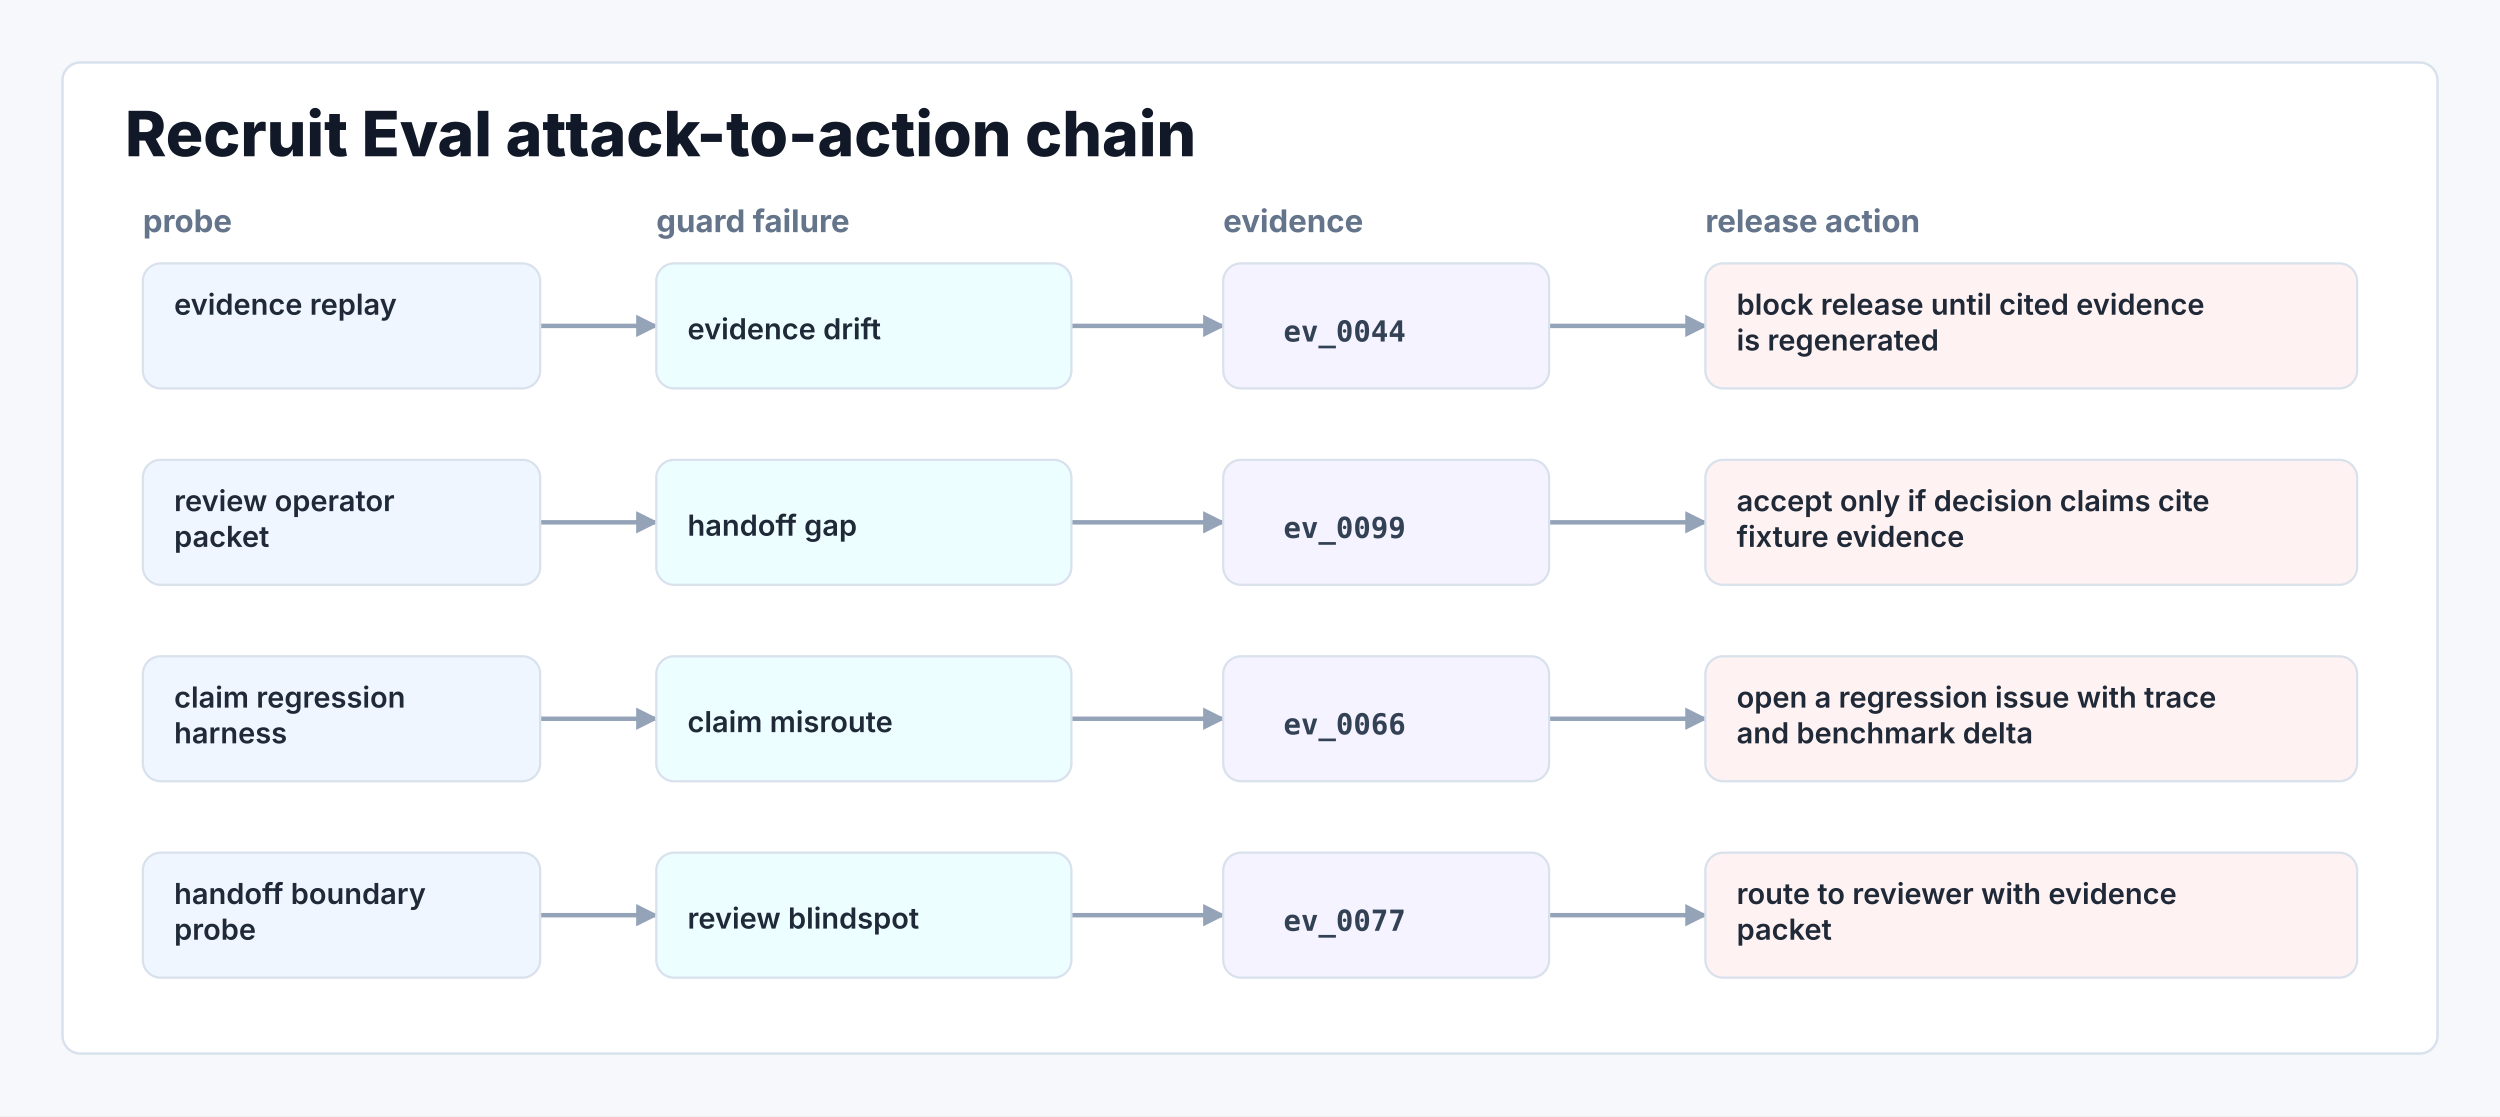
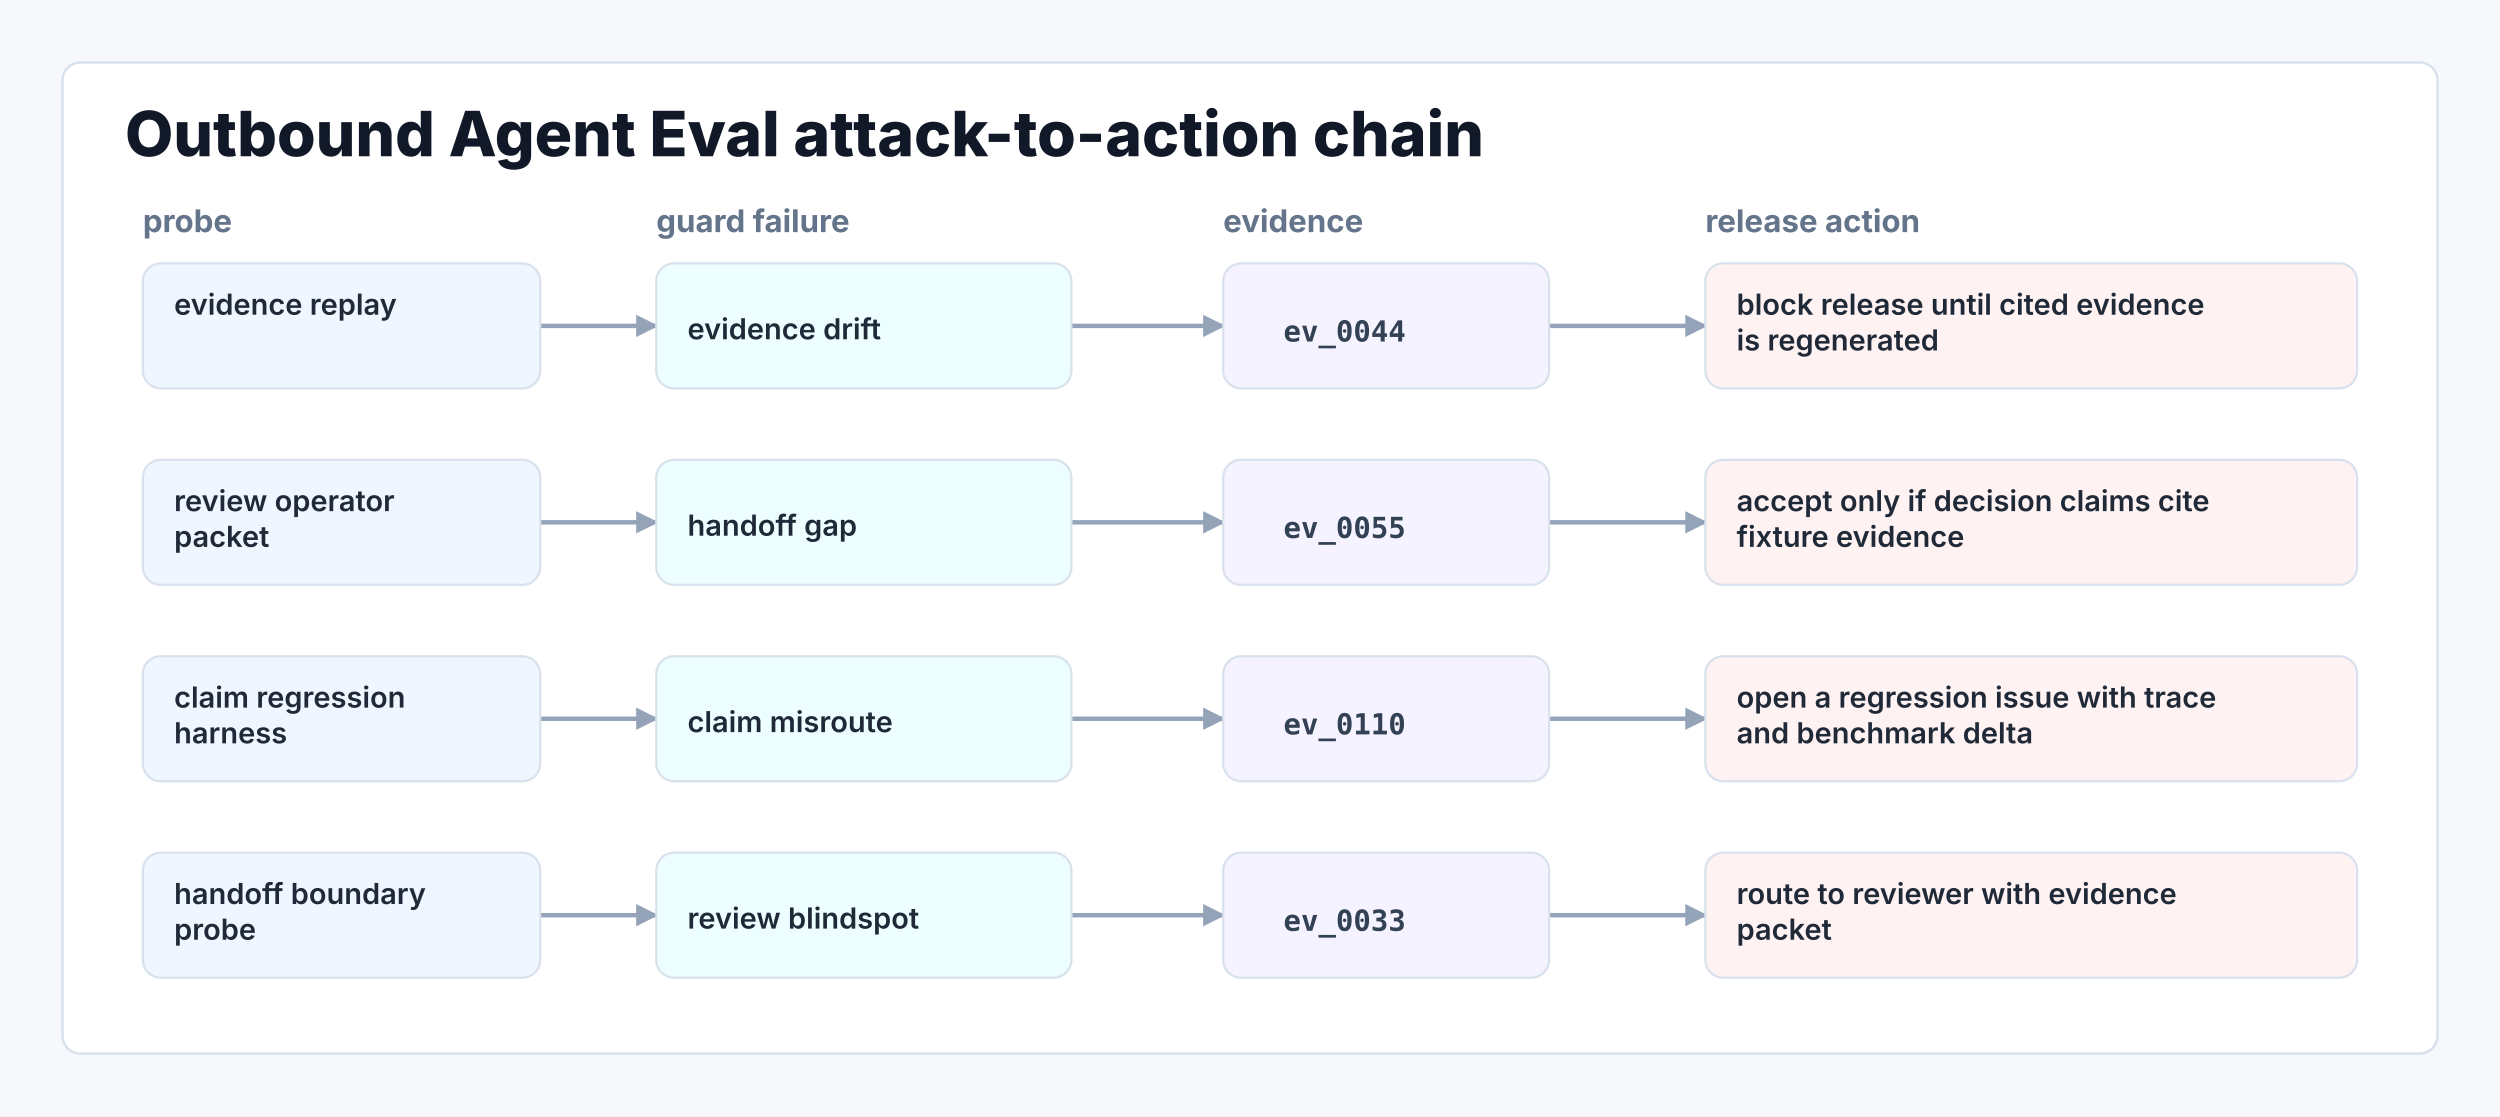
- <svg xmlns="http://www.w3.org/2000/svg" width="1120" height="500" viewBox="0 0 1120 500" role="img" aria-label="Recruit Eval evidence map">
+ <svg xmlns="http://www.w3.org/2000/svg" width="1120" height="500" viewBox="0 0 1120 500" role="img" aria-label="Outbound Agent Eval evidence map">
  <defs>
    <style>
      .bg { fill:#f7f8fb; }
      .panel { fill:#ffffff; stroke:#d8e1ec; stroke-width:1.1; }
      .title { font:760 28px -apple-system,BlinkMacSystemFont,"Segoe UI",sans-serif; fill:#111827; }
      .node { font:620 13px -apple-system,BlinkMacSystemFont,"Segoe UI",sans-serif; fill:#1f2937; }
      .head { font:700 14px -apple-system,BlinkMacSystemFont,"Segoe UI",sans-serif; fill:#64748b; }
      .mono { font:720 13px ui-monospace,SFMono-Regular,Menlo,monospace; fill:#334155; }
      .edge { stroke:#94a3b8; stroke-width:2; fill:none; marker-end:url(#arrow); }
      .lane { fill:#eff6ff; stroke:#d8e1ec; }
      .failure { fill:#ecfeff; stroke:#d8e1ec; }
      .evidencebox { fill:#f5f3ff; stroke:#d8e1ec; }
      .actionbox { fill:#fef2f2; stroke:#d8e1ec; }
    </style>
    <marker id="arrow" viewBox="0 0 10 10" refX="9" refY="5" markerWidth="5" markerHeight="5" orient="auto-start-reverse">
      <path d="M 0 0 L 10 5 L 0 10 z" fill="#94a3b8" />
    </marker>
  </defs>
  <rect class="bg" width="1120" height="500" />
  <rect class="panel" x="28" y="28" width="1064" height="444" rx="8" />
-   <text x="56" y="70" class="title">Recruit Eval attack-to-action chain</text>
+   <text x="56" y="70" class="title">Outbound Agent Eval attack-to-action chain</text>
  <text x="64" y="104" class="head">probe</text>
  <text x="294" y="104" class="head">guard failure</text>
  <text x="548" y="104" class="head">evidence</text>
  <text x="764" y="104" class="head">release action</text>
  <path d="M242 146 L294 146" class="edge" />
  <path d="M480 146 L548 146" class="edge" />
  <path d="M694 146 L764 146" class="edge" />
  <path d="M242 234 L294 234" class="edge" />
  <path d="M480 234 L548 234" class="edge" />
  <path d="M694 234 L764 234" class="edge" />
  <path d="M242 322 L294 322" class="edge" />
  <path d="M480 322 L548 322" class="edge" />
  <path d="M694 322 L764 322" class="edge" />
  <path d="M242 410 L294 410" class="edge" />
  <path d="M480 410 L548 410" class="edge" />
  <path d="M694 410 L764 410" class="edge" />
  <rect class="lane" x="64" y="118" width="178" height="56" rx="8" />
  <text class="node" x="78" y="141">
    <tspan x="78" dy="0">evidence replay</tspan>
  </text>
  <rect class="failure" x="294" y="118" width="186" height="56" rx="8" />
  <text x="308" y="152" class="node">evidence drift</text>
  <rect class="evidencebox" x="548" y="118" width="146" height="56" rx="8" />
  <text x="575" y="153" class="mono">ev_0044</text>
  <rect class="actionbox" x="764" y="118" width="292" height="56" rx="8" />
  <text class="node" x="778" y="141">
    <tspan x="778" dy="0">block release until cited evidence</tspan>
    <tspan x="778" dy="16">is regenerated</tspan>
  </text>
  <rect class="lane" x="64" y="206" width="178" height="56" rx="8" />
  <text class="node" x="78" y="229">
    <tspan x="78" dy="0">review operator</tspan>
    <tspan x="78" dy="16">packet</tspan>
  </text>
  <rect class="failure" x="294" y="206" width="186" height="56" rx="8" />
  <text x="308" y="240" class="node">handoff gap</text>
  <rect class="evidencebox" x="548" y="206" width="146" height="56" rx="8" />
-   <text x="575" y="241" class="mono">ev_0099</text>
+   <text x="575" y="241" class="mono">ev_0055</text>
  <rect class="actionbox" x="764" y="206" width="292" height="56" rx="8" />
  <text class="node" x="778" y="229">
    <tspan x="778" dy="0">accept only if decision claims cite</tspan>
    <tspan x="778" dy="16">fixture evidence</tspan>
  </text>
  <rect class="lane" x="64" y="294" width="178" height="56" rx="8" />
  <text class="node" x="78" y="317">
    <tspan x="78" dy="0">claim regression</tspan>
    <tspan x="78" dy="16">harness</tspan>
  </text>
  <rect class="failure" x="294" y="294" width="186" height="56" rx="8" />
  <text x="308" y="328" class="node">claim misroute</text>
  <rect class="evidencebox" x="548" y="294" width="146" height="56" rx="8" />
-   <text x="575" y="329" class="mono">ev_0066</text>
+   <text x="575" y="329" class="mono">ev_0110</text>
  <rect class="actionbox" x="764" y="294" width="292" height="56" rx="8" />
  <text class="node" x="778" y="317">
    <tspan x="778" dy="0">open a regression issue with trace</tspan>
    <tspan x="778" dy="16">and benchmark delta</tspan>
  </text>
  <rect class="lane" x="64" y="382" width="178" height="56" rx="8" />
  <text class="node" x="78" y="405">
    <tspan x="78" dy="0">handoff boundary</tspan>
    <tspan x="78" dy="16">probe</tspan>
  </text>
  <rect class="failure" x="294" y="382" width="186" height="56" rx="8" />
  <text x="308" y="416" class="node">review blindspot</text>
  <rect class="evidencebox" x="548" y="382" width="146" height="56" rx="8" />
-   <text x="575" y="417" class="mono">ev_0077</text>
+   <text x="575" y="417" class="mono">ev_0033</text>
  <rect class="actionbox" x="764" y="382" width="292" height="56" rx="8" />
  <text class="node" x="778" y="405">
    <tspan x="778" dy="0">route to reviewer with evidence</tspan>
    <tspan x="778" dy="16">packet</tspan>
  </text>
</svg>
